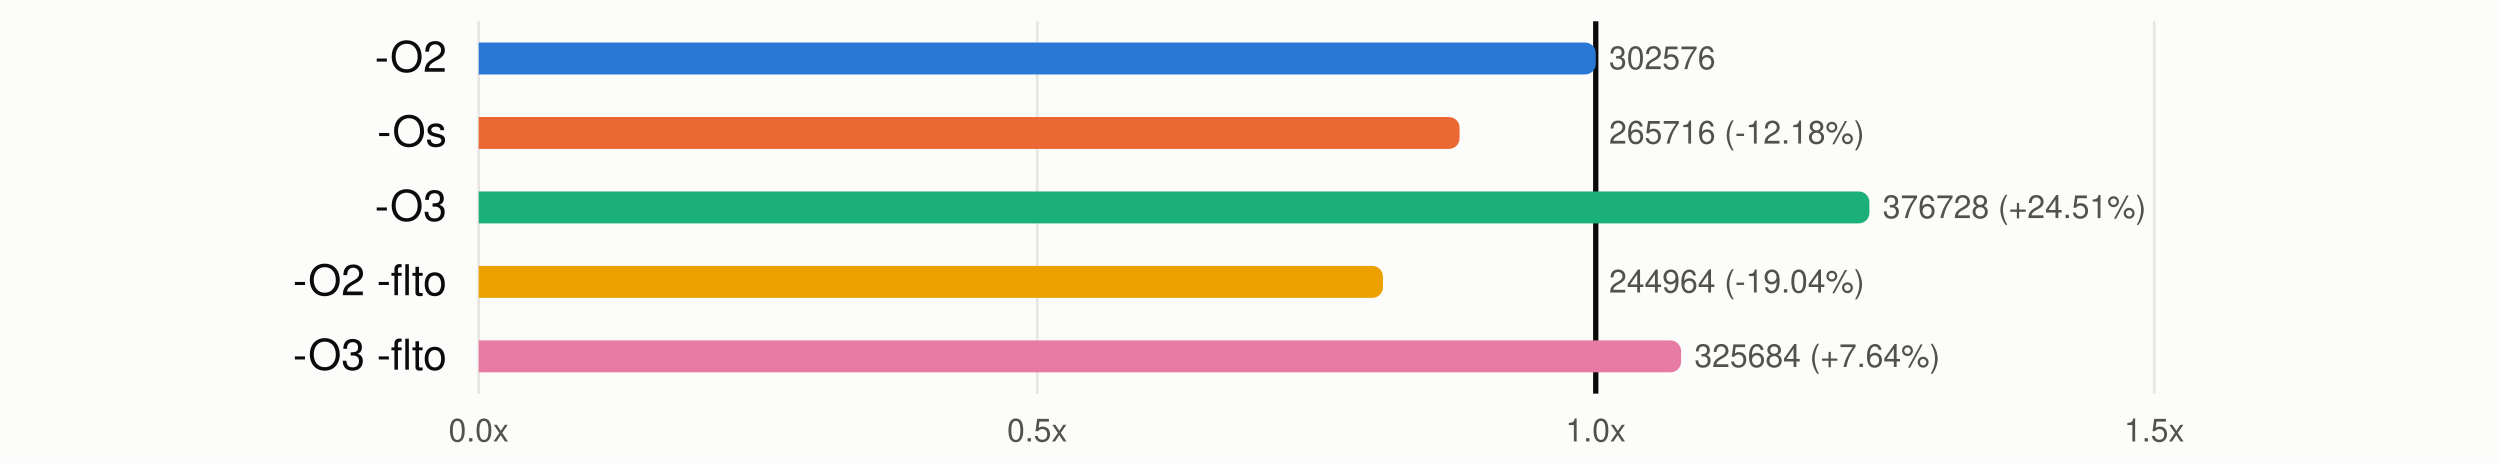
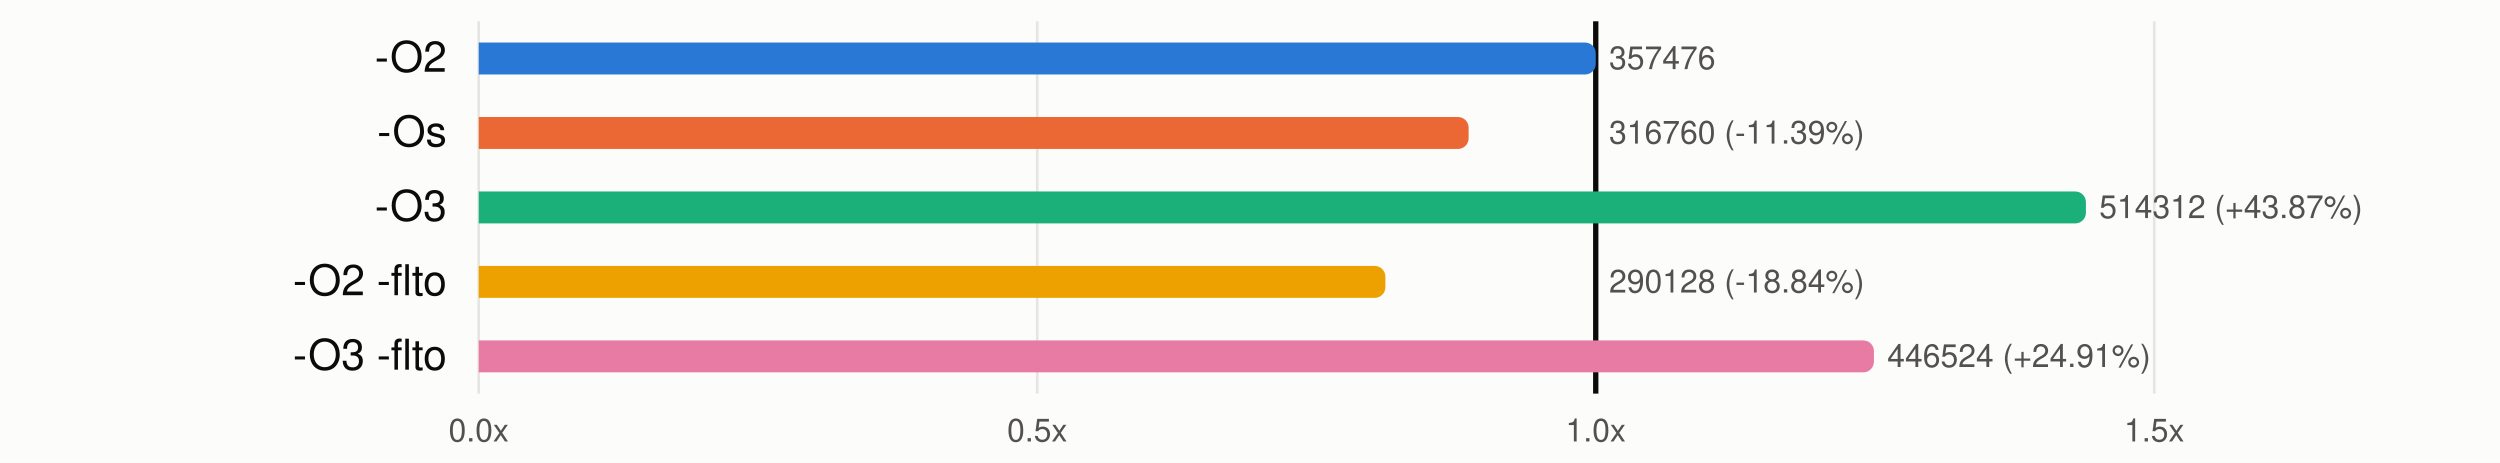
<svg xmlns="http://www.w3.org/2000/svg" width="940" height="174" viewBox="0 0 940 174" role="img" aria-label="Code size relative to -O2">
  <style>.t{font-family:system-ui,-apple-system,'Segoe UI',Helvetica,Arial,sans-serif;font-size:12px;fill:#0b0b0b}.t.muted{fill:#52514e}.t.big{font-size:16px}.t.name{font-weight:600}.t.axis{fill:#52514e;font-size:12px}.grid{stroke:#e6e5e1;stroke-width:1}.ref{stroke:#0b0b0b;stroke-width:2}.bg{fill:#fcfcfb}.s0{fill:#2a78d6}.s1{fill:#eb6834}.s2{fill:#1baf7a}.s3{fill:#eda100}.s4{fill:#e87ba4}@media(prefers-color-scheme:dark){.t{fill:#ffffff}.t.muted{fill:#c3c2b7}.t.axis{fill:#c3c2b7}.grid{stroke:#333331}.ref{stroke:#ffffff}.bg{fill:#1a1a19}.s0{fill:#3987e5}.s1{fill:#d95926}.s2{fill:#199e70}.s3{fill:#c98500}.s4{fill:#d55181}}</style>
  <rect class="bg" width="940" height="174" />
  <line class="grid" x1="180.0" y1="8" x2="180.0" y2="148" />
  <text class="t axis" x="180.0" y="166" text-anchor="middle">0.0x</text>
  <line class="grid" x1="390.0" y1="8" x2="390.0" y2="148" />
  <text class="t axis" x="390.0" y="166" text-anchor="middle">0.5x</text>
  <line class="ref" x1="600.0" y1="8" x2="600.0" y2="148" />
  <text class="t axis" x="600.0" y="166" text-anchor="middle">1.0x</text>
  <line class="grid" x1="810.0" y1="8" x2="810.0" y2="148" />
  <text class="t axis" x="810.0" y="166" text-anchor="middle">1.5x</text>
  <text class="t big" x="168" y="27.0" text-anchor="end">-O2</text>
  <path class="s0" d="M180,16.0 h416.0 a4,4 0 0 1 4,4 v4 a4,4 0 0 1 -4,4 h-416.0 z" />
-   <text class="t muted" x="605.0" y="26.0">302576</text>
+   <text class="t muted" x="605.0" y="26.0">357476</text>
  <text class="t big" x="168" y="55.0" text-anchor="end">-Os</text>
-   <path class="s1" d="M180,44.0 h364.8 a4,4 0 0 1 4,4 v4 a4,4 0 0 1 -4,4 h-364.8 z" />
-   <text class="t muted" x="605.0" y="54.0">265716 (-12.18%)</text>
+   <path class="s1" d="M180,44.0 h368.2 a4,4 0 0 1 4,4 v4 a4,4 0 0 1 -4,4 h-368.2 z" />
+   <text class="t muted" x="605.0" y="54.0">316760 (-11.39%)</text>
  <text class="t big" x="168" y="83.0" text-anchor="end">-O3</text>
-   <path class="s2" d="M180,72.0 h518.9 a4,4 0 0 1 4,4 v4 a4,4 0 0 1 -4,4 h-518.9 z" />
-   <text class="t muted" x="707.9" y="82.0">376728 (+24.51%)</text>
+   <path class="s2" d="M180,72.0 h600.3 a4,4 0 0 1 4,4 v4 a4,4 0 0 1 -4,4 h-600.3 z" />
+   <text class="t muted" x="789.3" y="82.0">514312 (+43.87%)</text>
  <text class="t big" x="168" y="111.0" text-anchor="end">-O2 -flto</text>
-   <path class="s3" d="M180,100.0 h336.0 a4,4 0 0 1 4,4 v4 a4,4 0 0 1 -4,4 h-336.0 z" />
-   <text class="t muted" x="605.0" y="110.0">244964 (-19.04%)</text>
+   <path class="s3" d="M180,100.0 h336.9 a4,4 0 0 1 4,4 v4 a4,4 0 0 1 -4,4 h-336.9 z" />
+   <text class="t muted" x="605.0" y="110.0">290128 (-18.84%)</text>
  <text class="t big" x="168" y="139.0" text-anchor="end">-O3 -flto</text>
-   <path class="s4" d="M180,128.0 h448.1 a4,4 0 0 1 4,4 v4 a4,4 0 0 1 -4,4 h-448.1 z" />
-   <text class="t muted" x="637.1" y="138.0">325684 (+7.64%)</text>
+   <path class="s4" d="M180,128.0 h520.6 a4,4 0 0 1 4,4 v4 a4,4 0 0 1 -4,4 h-520.6 z" />
+   <text class="t muted" x="709.6" y="138.0">446524 (+24.91%)</text>
</svg>
